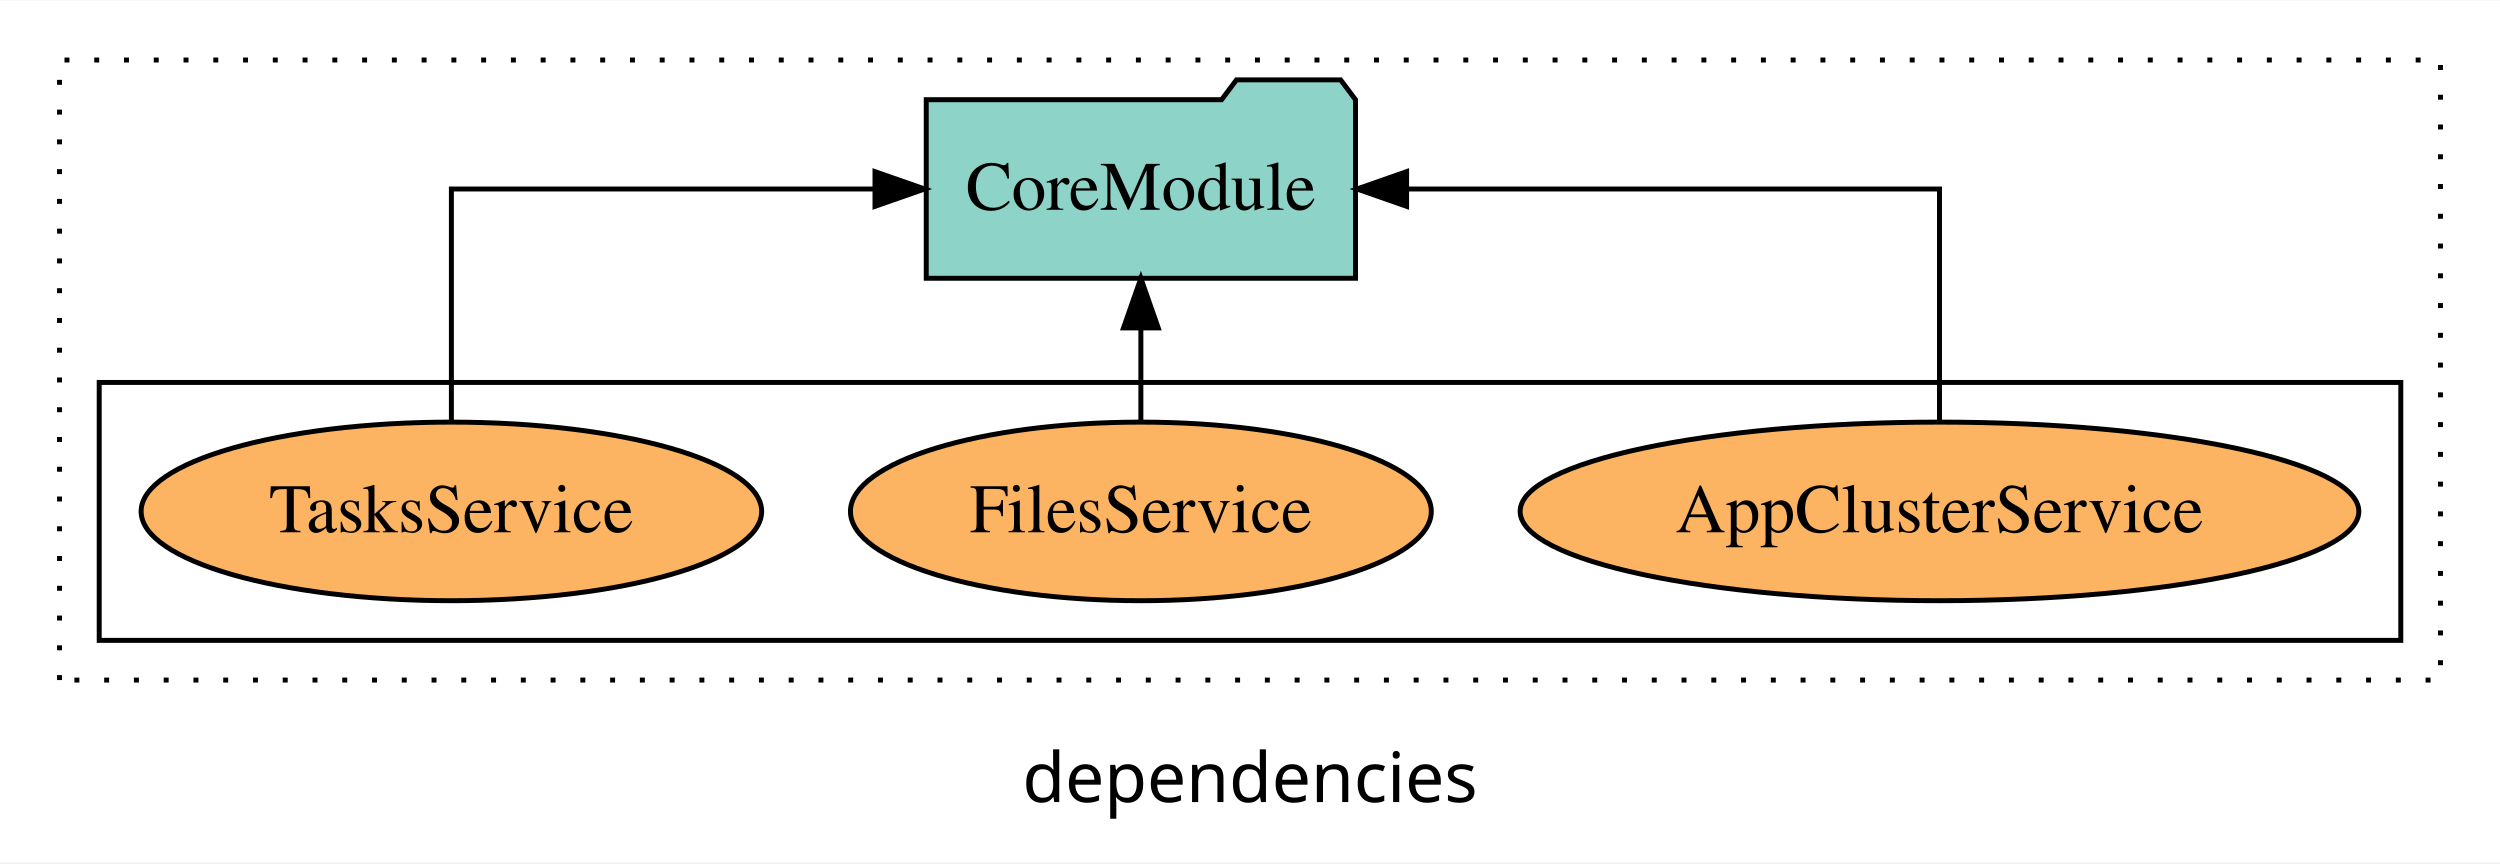
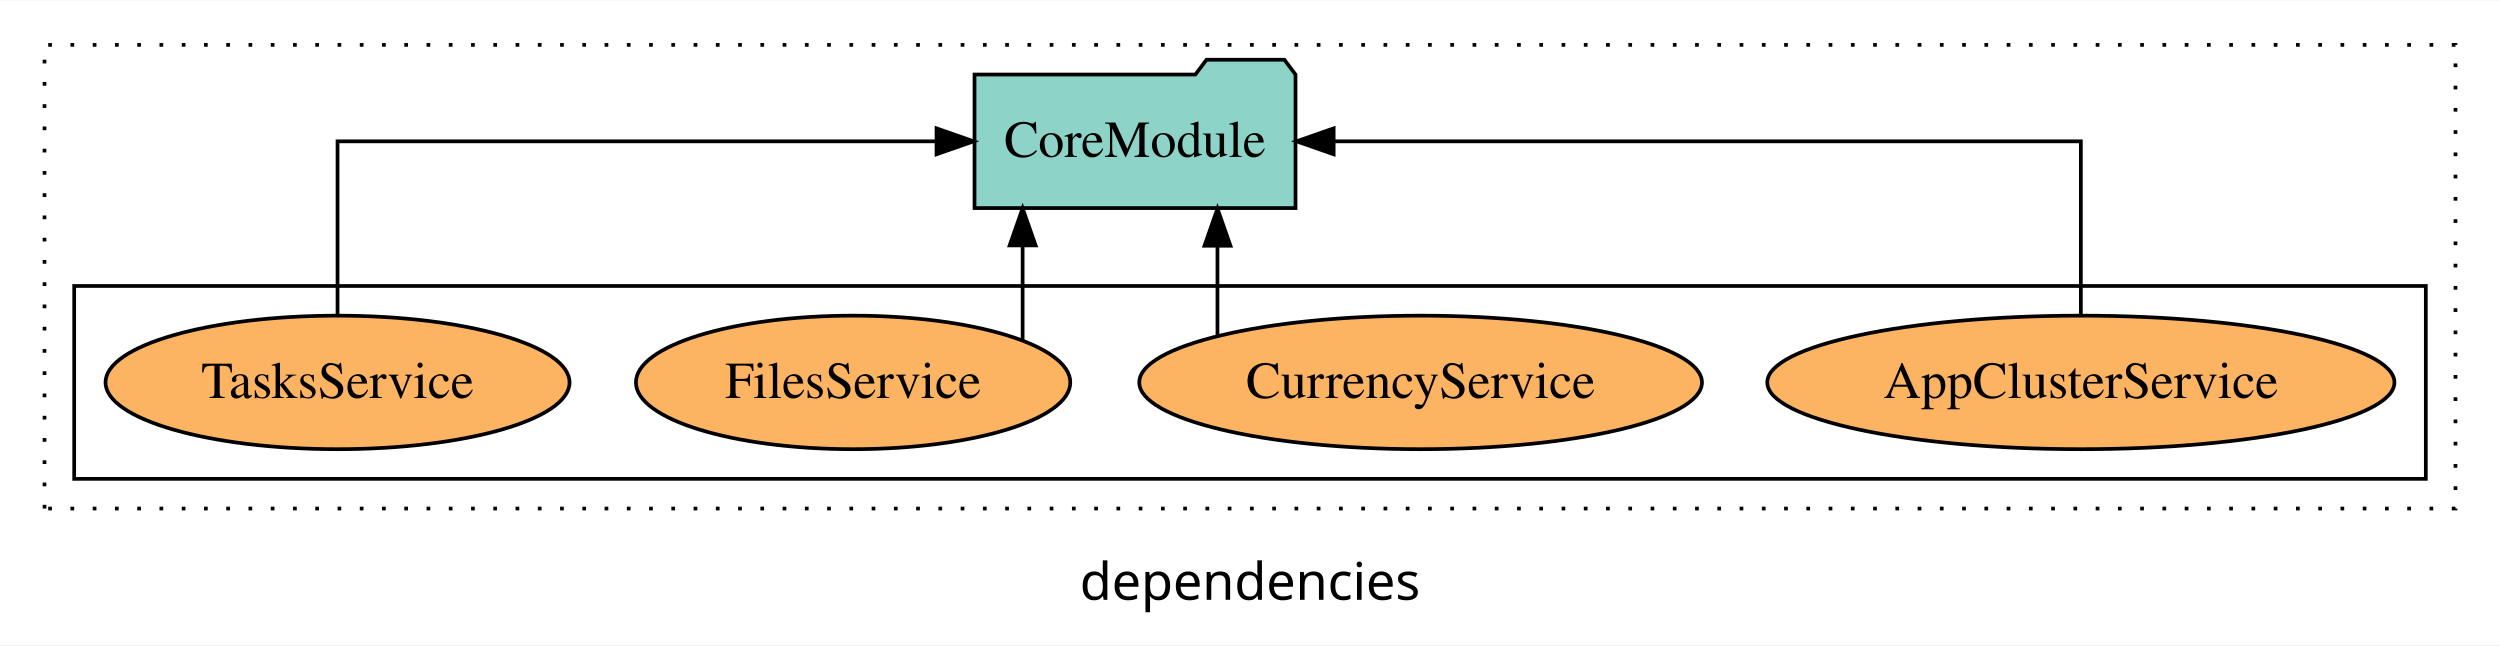
- <svg xmlns="http://www.w3.org/2000/svg" width="504pt" height="174pt" viewBox="0.00 0.00 504.00 173.80">
+ <svg xmlns="http://www.w3.org/2000/svg" width="674pt" height="174pt" viewBox="0.00 0.00 674.00 173.80">
  <g id="graph0" class="graph" transform="scale(1 1) rotate(0) translate(4 169.8)">
-     <polygon fill="white" stroke="transparent" points="-4,4 -4,-169.8 500,-169.8 500,4 -4,4" />
-     <text text-anchor="middle" x="248" y="-8.2" font-family="sans-serif" font-size="14.00">dependencies</text>
+     <polygon fill="white" stroke="transparent" points="-4,4 -4,-169.8 670,-169.8 670,4 -4,4" />
+     <text text-anchor="middle" x="333" y="-8.2" font-family="sans-serif" font-size="14.00">dependencies</text>
    <g id="clust1" class="cluster">
-       <polygon fill="none" stroke="black" stroke-dasharray="1,5" points="8,-32.8 8,-157.8 488,-157.8 488,-32.8 8,-32.8" />
+       <polygon fill="none" stroke="black" stroke-dasharray="1,5" points="8,-32.8 8,-157.8 658,-157.8 658,-32.8 8,-32.8" />
    </g>
    <g id="clust6" class="cluster">
-       <polygon fill="none" stroke="black" points="16,-40.8 16,-92.8 480,-92.8 480,-40.8 16,-40.8" />
+       <polygon fill="none" stroke="black" points="16,-40.8 16,-92.8 650,-92.8 650,-40.8 16,-40.8" />
    </g>
    <g id="node1" class="node">
-       <ellipse fill="#fdb462" stroke="black" cx="387" cy="-66.8" rx="84.54" ry="18" />
-       <text text-anchor="middle" x="387" y="-62.6" font-family="Times,serif" font-size="14.00">AppClusterService</text>
+       <ellipse fill="#fdb462" stroke="black" cx="557" cy="-66.8" rx="84.54" ry="18" />
+       <text text-anchor="middle" x="557" y="-62.6" font-family="Times,serif" font-size="14.00">AppClusterService</text>
    </g>
-     <g id="node4" class="node">
-       <polygon fill="#8dd3c7" stroke="black" points="269.27,-149.8 266.27,-153.8 245.27,-153.8 242.27,-149.8 182.73,-149.8 182.73,-113.8 269.27,-113.8 269.27,-149.8" />
-       <text text-anchor="middle" x="226" y="-127.6" font-family="Times,serif" font-size="14.00">CoreModule</text>
+     <g id="node5" class="node">
+       <polygon fill="#8dd3c7" stroke="black" points="345.27,-149.8 342.27,-153.8 321.27,-153.8 318.27,-149.8 258.73,-149.8 258.73,-113.8 345.27,-113.8 345.27,-149.8" />
+       <text text-anchor="middle" x="302" y="-127.6" font-family="Times,serif" font-size="14.00">CoreModule</text>
    </g>
    <g id="edge1" class="edge">
-       <path fill="none" stroke="black" d="M387,-84.91C387,-104.14 387,-131.8 387,-131.8 387,-131.8 279.57,-131.8 279.57,-131.8" />
-       <polygon fill="black" stroke="black" points="279.57,-128.3 269.57,-131.8 279.57,-135.3 279.57,-128.3" />
+       <path fill="none" stroke="black" d="M557,-84.91C557,-104.14 557,-131.8 557,-131.8 557,-131.8 355.55,-131.8 355.55,-131.8" />
+       <polygon fill="black" stroke="black" points="355.55,-128.3 345.55,-131.8 355.55,-135.3 355.55,-128.3" />
    </g>
    <g id="node2" class="node">
+       <ellipse fill="#fdb462" stroke="black" cx="379" cy="-66.8" rx="75.85" ry="18" />
+       <text text-anchor="middle" x="379" y="-62.6" font-family="Times,serif" font-size="14.00">CurrencyService</text>
+     </g>
+     <g id="edge2" class="edge">
+       <path fill="none" stroke="black" d="M324.23,-79.33C324.23,-79.33 324.23,-103.65 324.23,-103.65" />
+       <polygon fill="black" stroke="black" points="320.73,-103.65 324.23,-113.65 327.73,-103.65 320.73,-103.65" />
+     </g>
+     <g id="node3" class="node">
      <ellipse fill="#fdb462" stroke="black" cx="226" cy="-66.8" rx="58.55" ry="18" />
      <text text-anchor="middle" x="226" y="-62.6" font-family="Times,serif" font-size="14.00">FilesService</text>
    </g>
-     <g id="edge2" class="edge">
-       <path fill="none" stroke="black" d="M226,-84.91C226,-84.91 226,-103.79 226,-103.79" />
-       <polygon fill="black" stroke="black" points="222.5,-103.79 226,-113.79 229.5,-103.79 222.5,-103.79" />
+     <g id="edge3" class="edge">
+       <path fill="none" stroke="black" d="M271.7,-78.12C271.7,-78.12 271.7,-103.74 271.7,-103.74" />
+       <polygon fill="black" stroke="black" points="268.2,-103.74 271.7,-113.74 275.2,-103.74 268.2,-103.74" />
    </g>
-     <g id="node3" class="node">
+     <g id="node4" class="node">
      <ellipse fill="#fdb462" stroke="black" cx="87" cy="-66.8" rx="62.55" ry="18" />
      <text text-anchor="middle" x="87" y="-62.6" font-family="Times,serif" font-size="14.00">TasksService</text>
    </g>
-     <g id="edge3" class="edge">
-       <path fill="none" stroke="black" d="M87,-84.91C87,-104.14 87,-131.8 87,-131.8 87,-131.8 172.4,-131.8 172.4,-131.8" />
-       <polygon fill="black" stroke="black" points="172.4,-135.3 182.4,-131.8 172.4,-128.3 172.4,-135.3" />
+     <g id="edge4" class="edge">
+       <path fill="none" stroke="black" d="M87,-84.91C87,-104.14 87,-131.8 87,-131.8 87,-131.8 248.49,-131.8 248.49,-131.8" />
+       <polygon fill="black" stroke="black" points="248.49,-135.3 258.49,-131.8 248.49,-128.3 248.49,-135.3" />
    </g>
  </g>
</svg>
